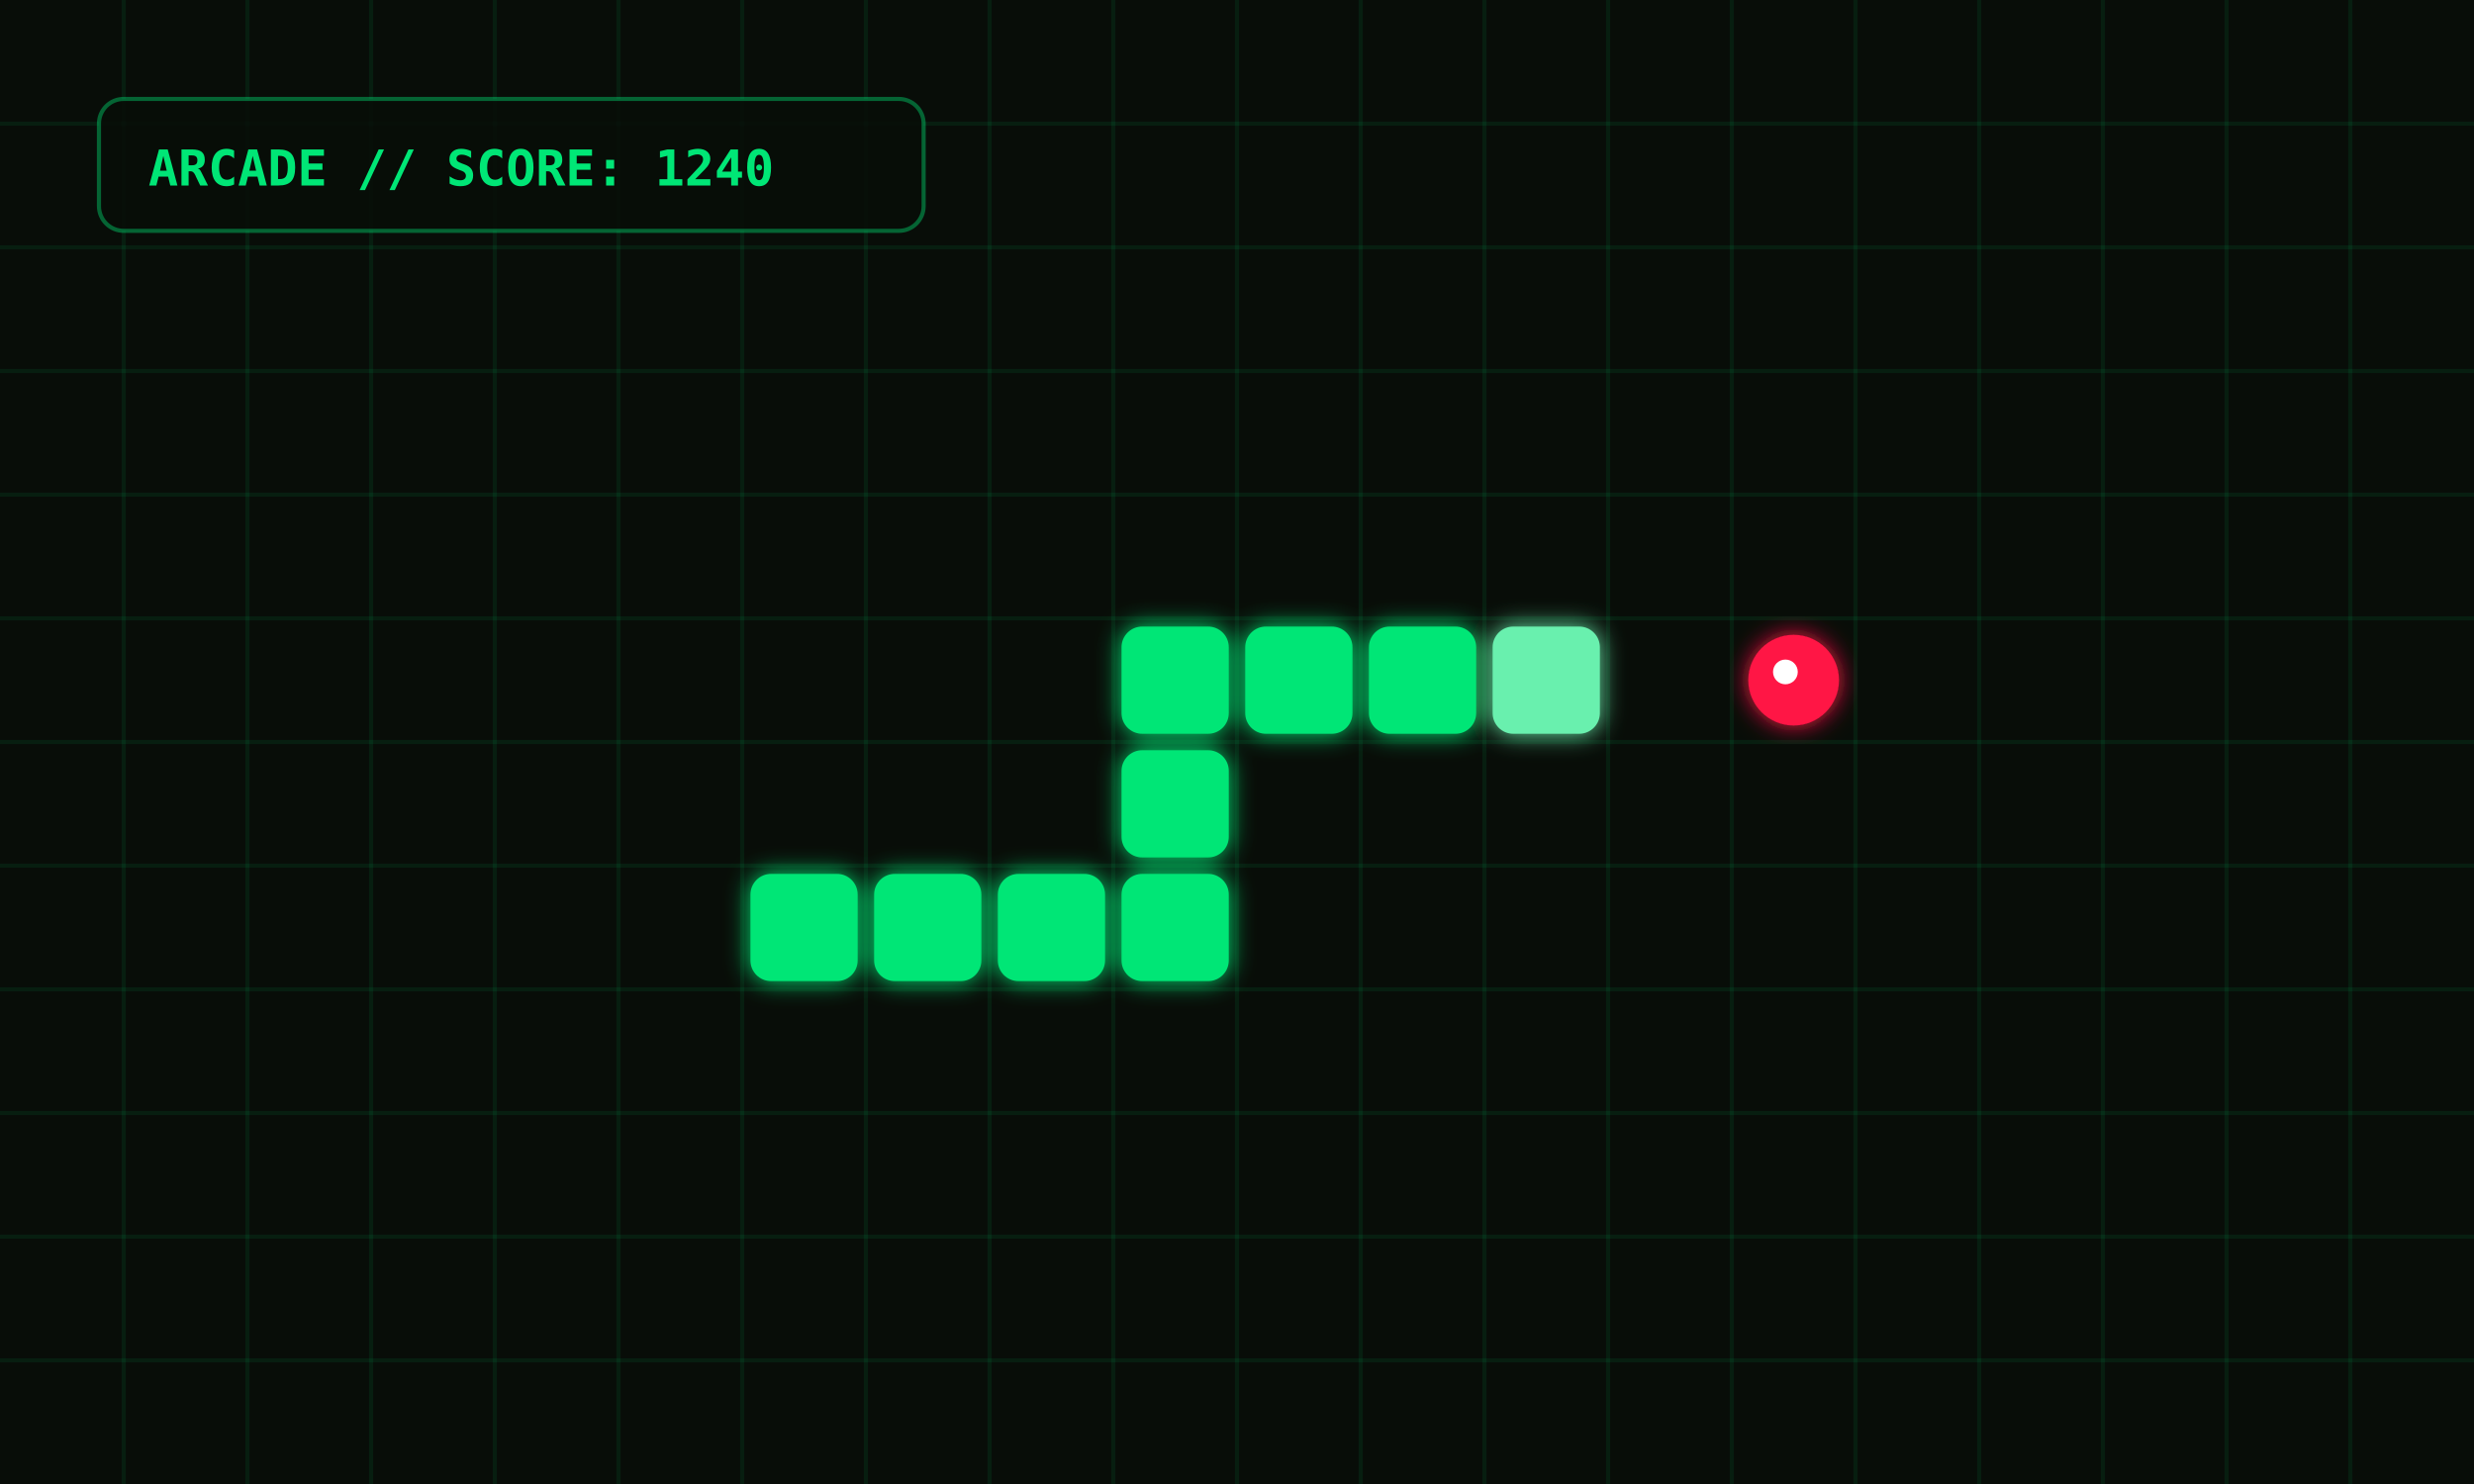
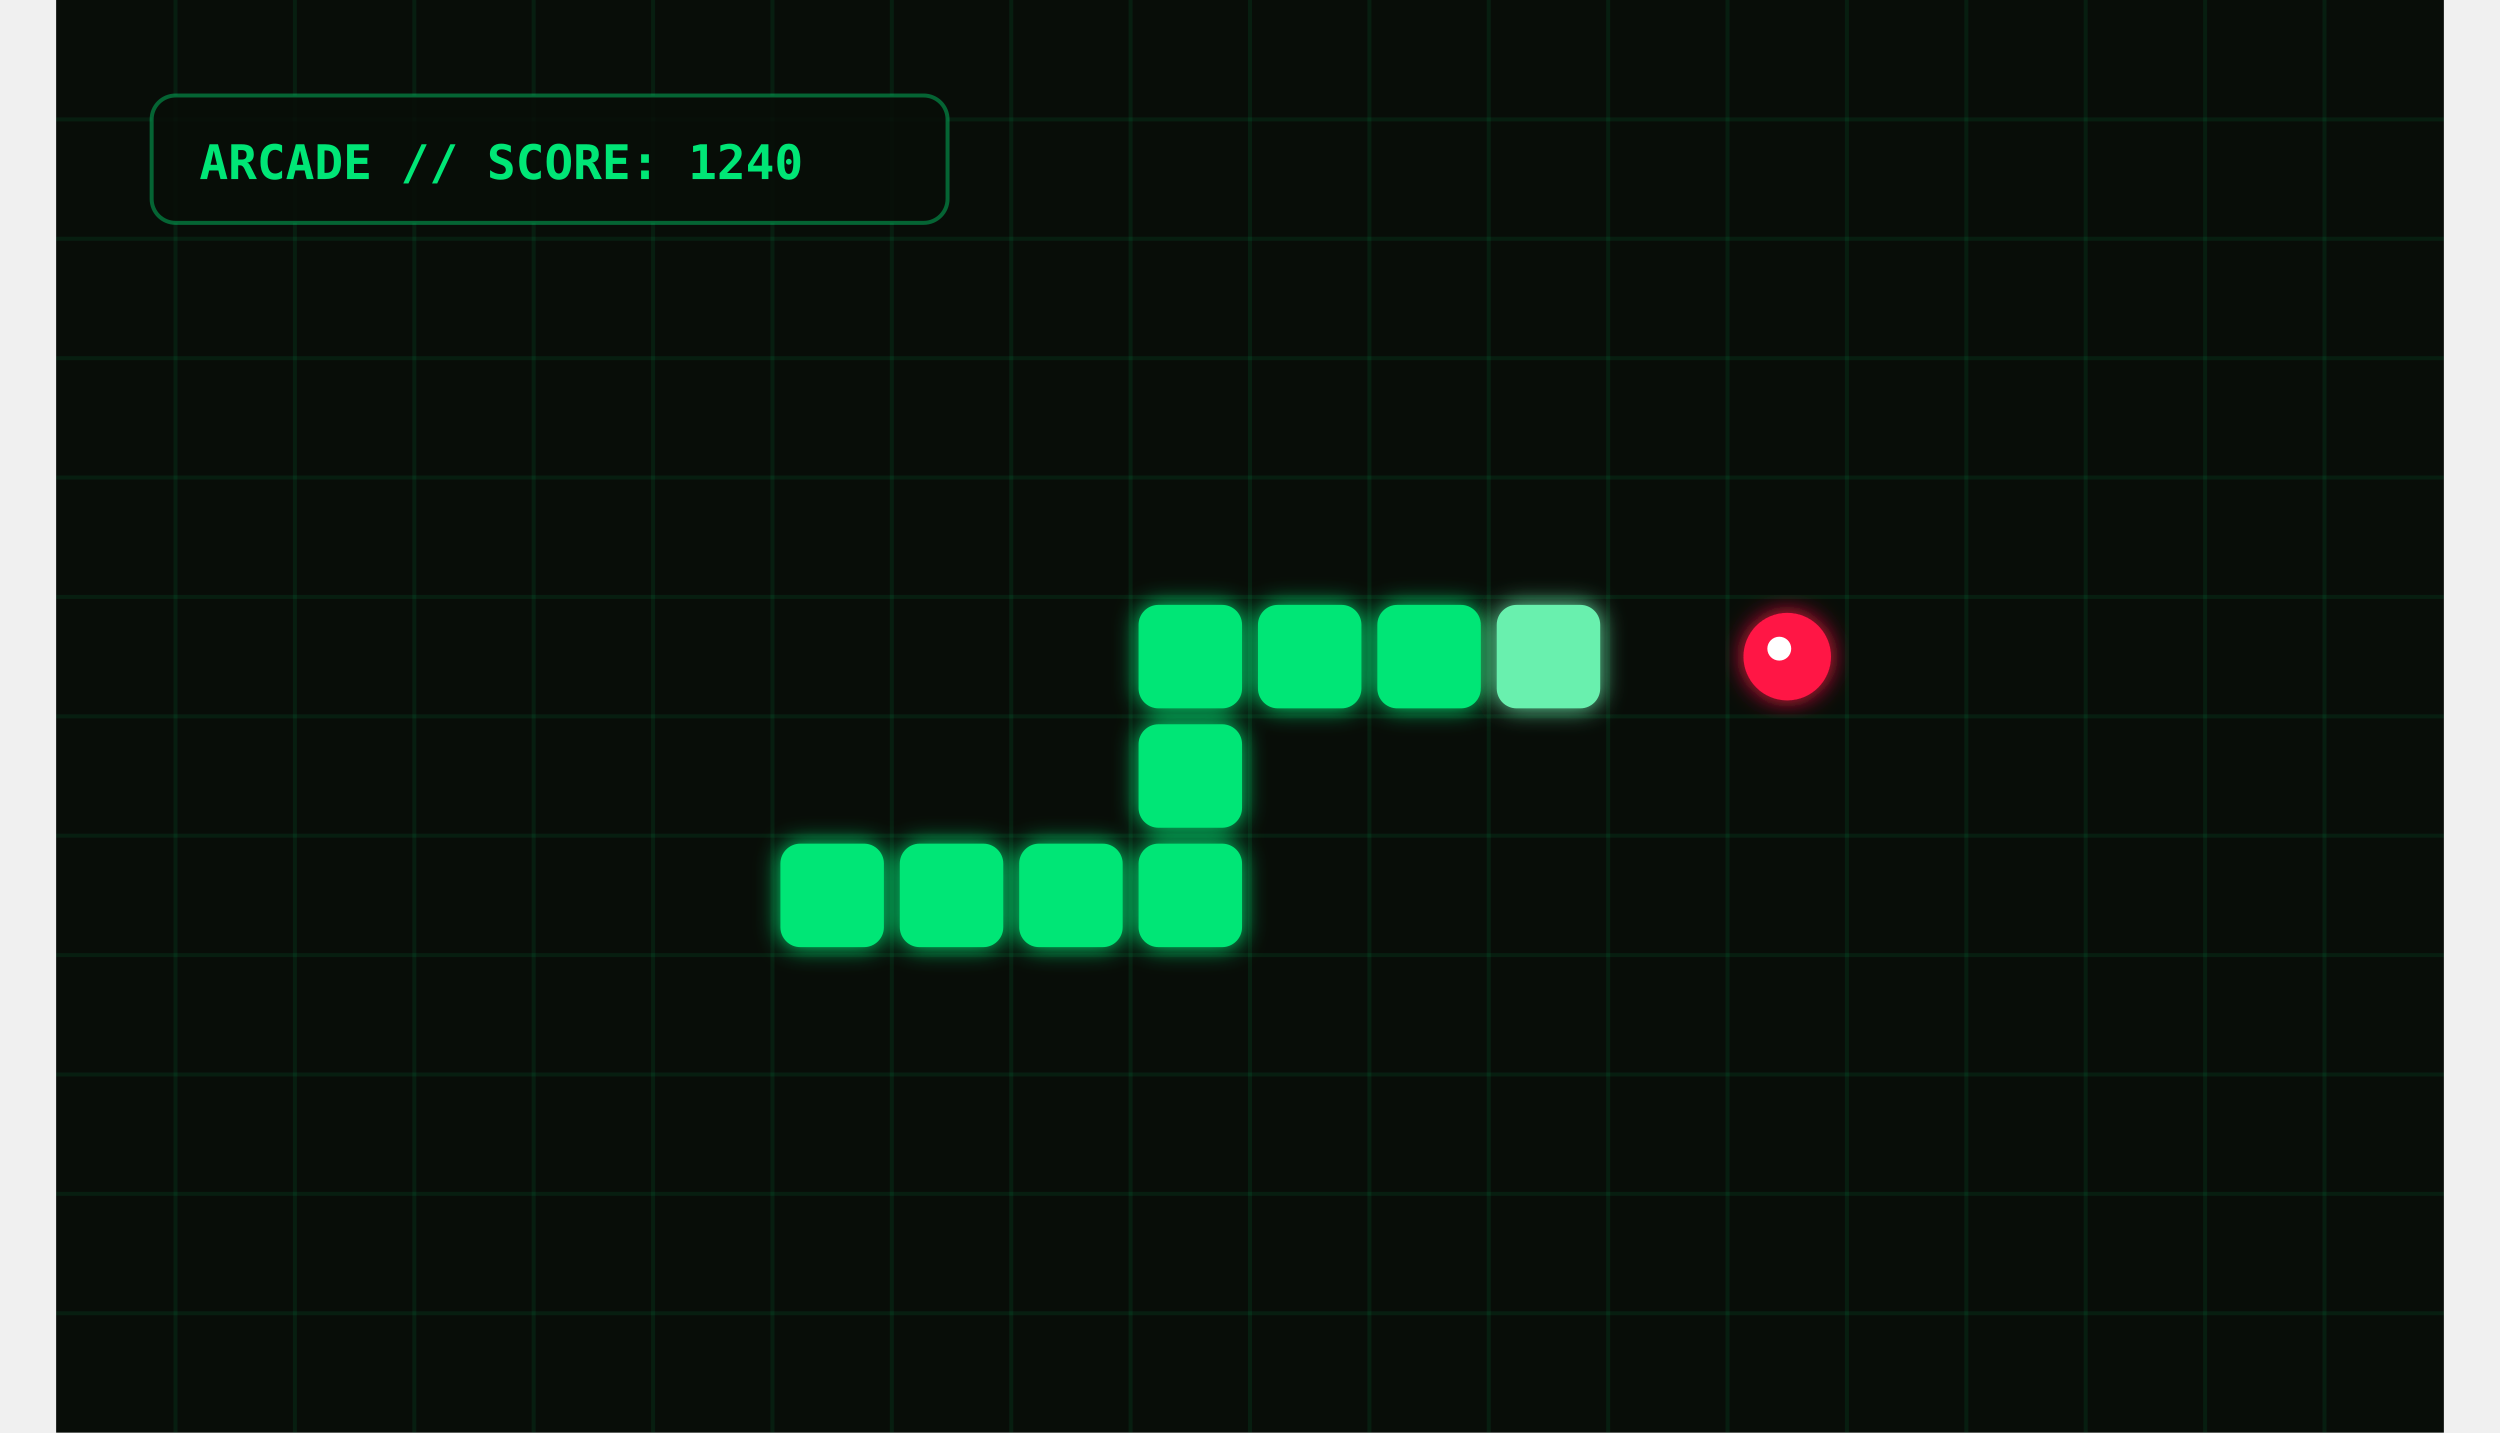
- <svg xmlns="http://www.w3.org/2000/svg" viewBox="0 0 600 360" width="100%" height="100%">
+ <svg xmlns="http://www.w3.org/2000/svg" viewBox="0 0 600 360" width="616" height="353">
  <defs>
    <filter id="neonSnake" x="-20%" y="-20%" width="140%" height="140%">
      <feGaussianBlur stdDeviation="3" result="blur" />
      <feComposite in="SourceGraphic" in2="blur" operator="over" />
    </filter>
  </defs>
  <rect width="600" height="360" fill="#080d08" />
  <g stroke="rgba(0, 230, 118, 0.08)" stroke-width="1">
    <line x1="0" y1="30" x2="600" y2="30" />
    <line x1="0" y1="60" x2="600" y2="60" />
    <line x1="0" y1="90" x2="600" y2="90" />
    <line x1="0" y1="120" x2="600" y2="120" />
    <line x1="0" y1="150" x2="600" y2="150" />
    <line x1="0" y1="180" x2="600" y2="180" />
    <line x1="0" y1="210" x2="600" y2="210" />
    <line x1="0" y1="240" x2="600" y2="240" />
    <line x1="0" y1="270" x2="600" y2="270" />
    <line x1="0" y1="300" x2="600" y2="300" />
    <line x1="0" y1="330" x2="600" y2="330" />
    <line x1="30" y1="0" x2="30" y2="360" />
    <line x1="60" y1="0" x2="60" y2="360" />
    <line x1="90" y1="0" x2="90" y2="360" />
    <line x1="120" y1="0" x2="120" y2="360" />
    <line x1="150" y1="0" x2="150" y2="360" />
    <line x1="180" y1="0" x2="180" y2="360" />
    <line x1="210" y1="0" x2="210" y2="360" />
    <line x1="240" y1="0" x2="240" y2="360" />
    <line x1="270" y1="0" x2="270" y2="360" />
    <line x1="300" y1="0" x2="300" y2="360" />
    <line x1="330" y1="0" x2="330" y2="360" />
    <line x1="360" y1="0" x2="360" y2="360" />
    <line x1="390" y1="0" x2="390" y2="360" />
    <line x1="420" y1="0" x2="420" y2="360" />
    <line x1="450" y1="0" x2="450" y2="360" />
    <line x1="480" y1="0" x2="480" y2="360" />
    <line x1="510" y1="0" x2="510" y2="360" />
    <line x1="540" y1="0" x2="540" y2="360" />
    <line x1="570" y1="0" x2="570" y2="360" />
  </g>
  <g fill="#00e676" filter="url(#neonSnake)">
    <rect x="362" y="152" width="26" height="26" rx="5" fill="#69f0ae" />
    <rect x="332" y="152" width="26" height="26" rx="5" />
    <rect x="302" y="152" width="26" height="26" rx="5" />
    <rect x="272" y="152" width="26" height="26" rx="5" />
    <rect x="272" y="182" width="26" height="26" rx="5" />
    <rect x="272" y="212" width="26" height="26" rx="5" />
    <rect x="242" y="212" width="26" height="26" rx="5" />
    <rect x="212" y="212" width="26" height="26" rx="5" />
    <rect x="182" y="212" width="26" height="26" rx="5" />
  </g>
  <circle cx="435" cy="165" r="11" fill="#ff1744" filter="url(#neonSnake)" />
  <circle cx="433" cy="163" r="3" fill="#fff" />
  <rect x="24" y="24" width="200" height="32" rx="6" fill="rgba(8, 13, 8, 0.85)" stroke="rgba(0, 230, 118, 0.4)" />
  <text x="36" y="45" font-family="monospace" font-size="12" fill="#00e676" font-weight="700">ARCADE // SCORE: 1240</text>
</svg>
